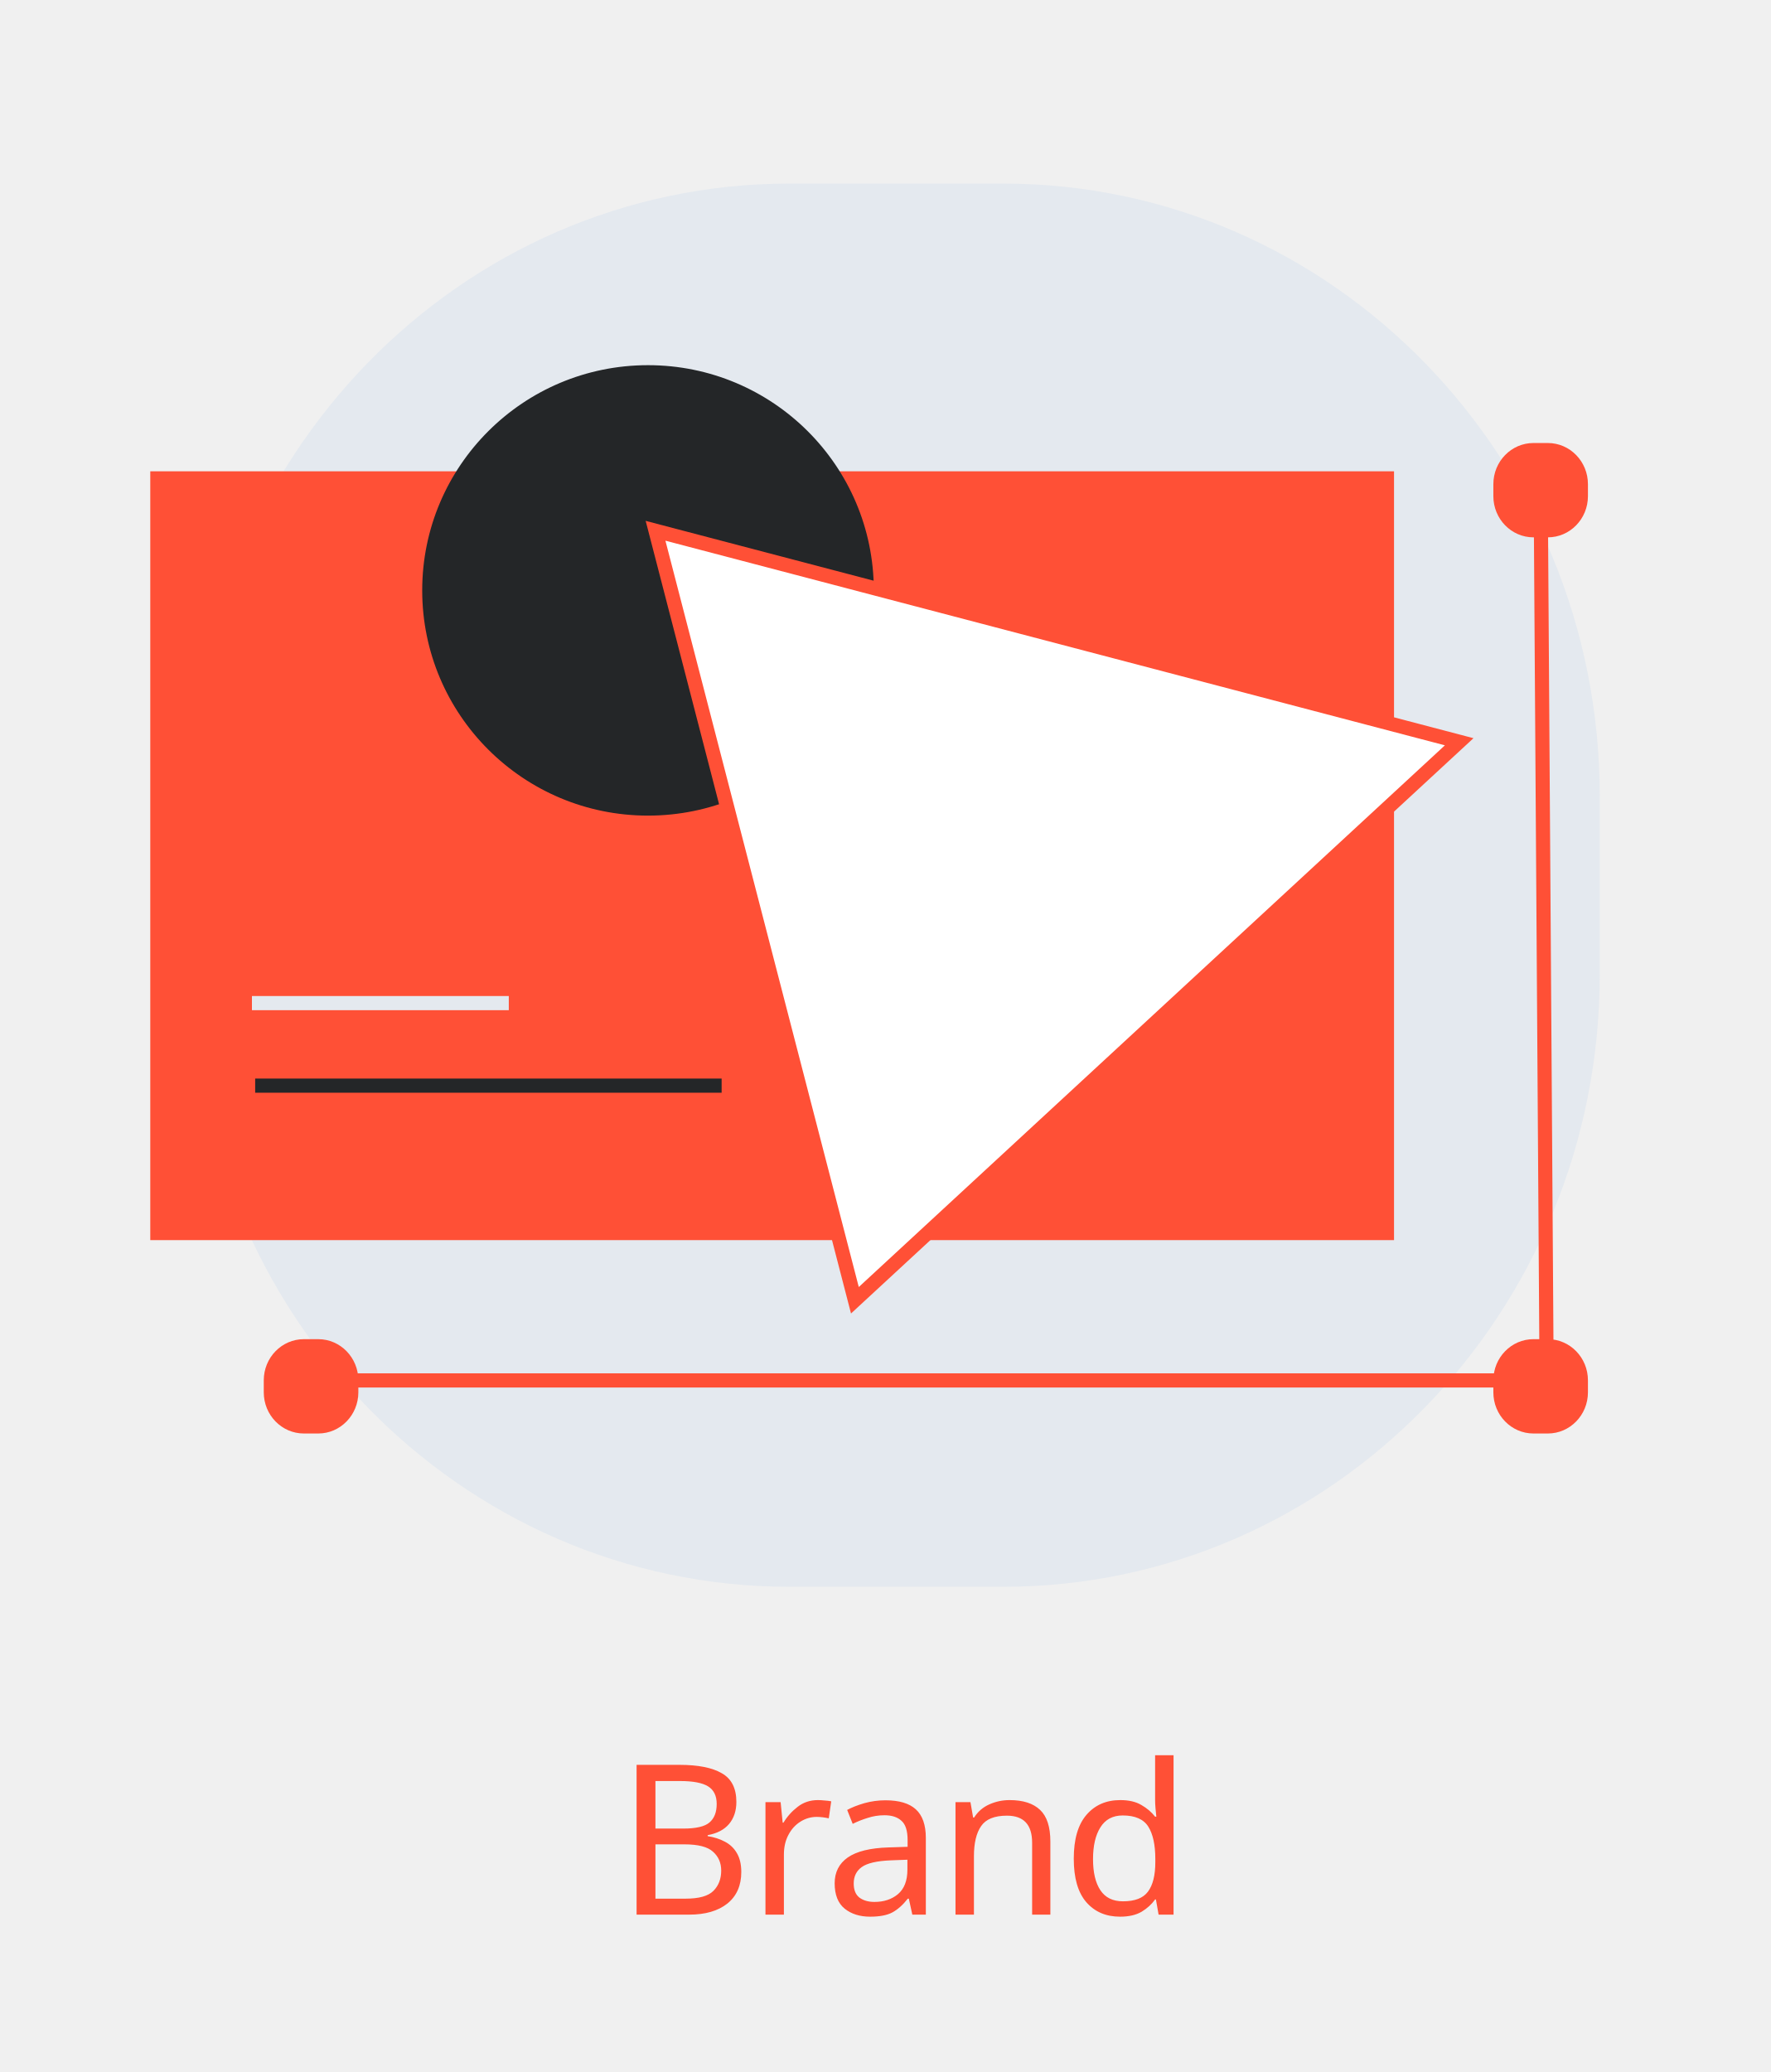
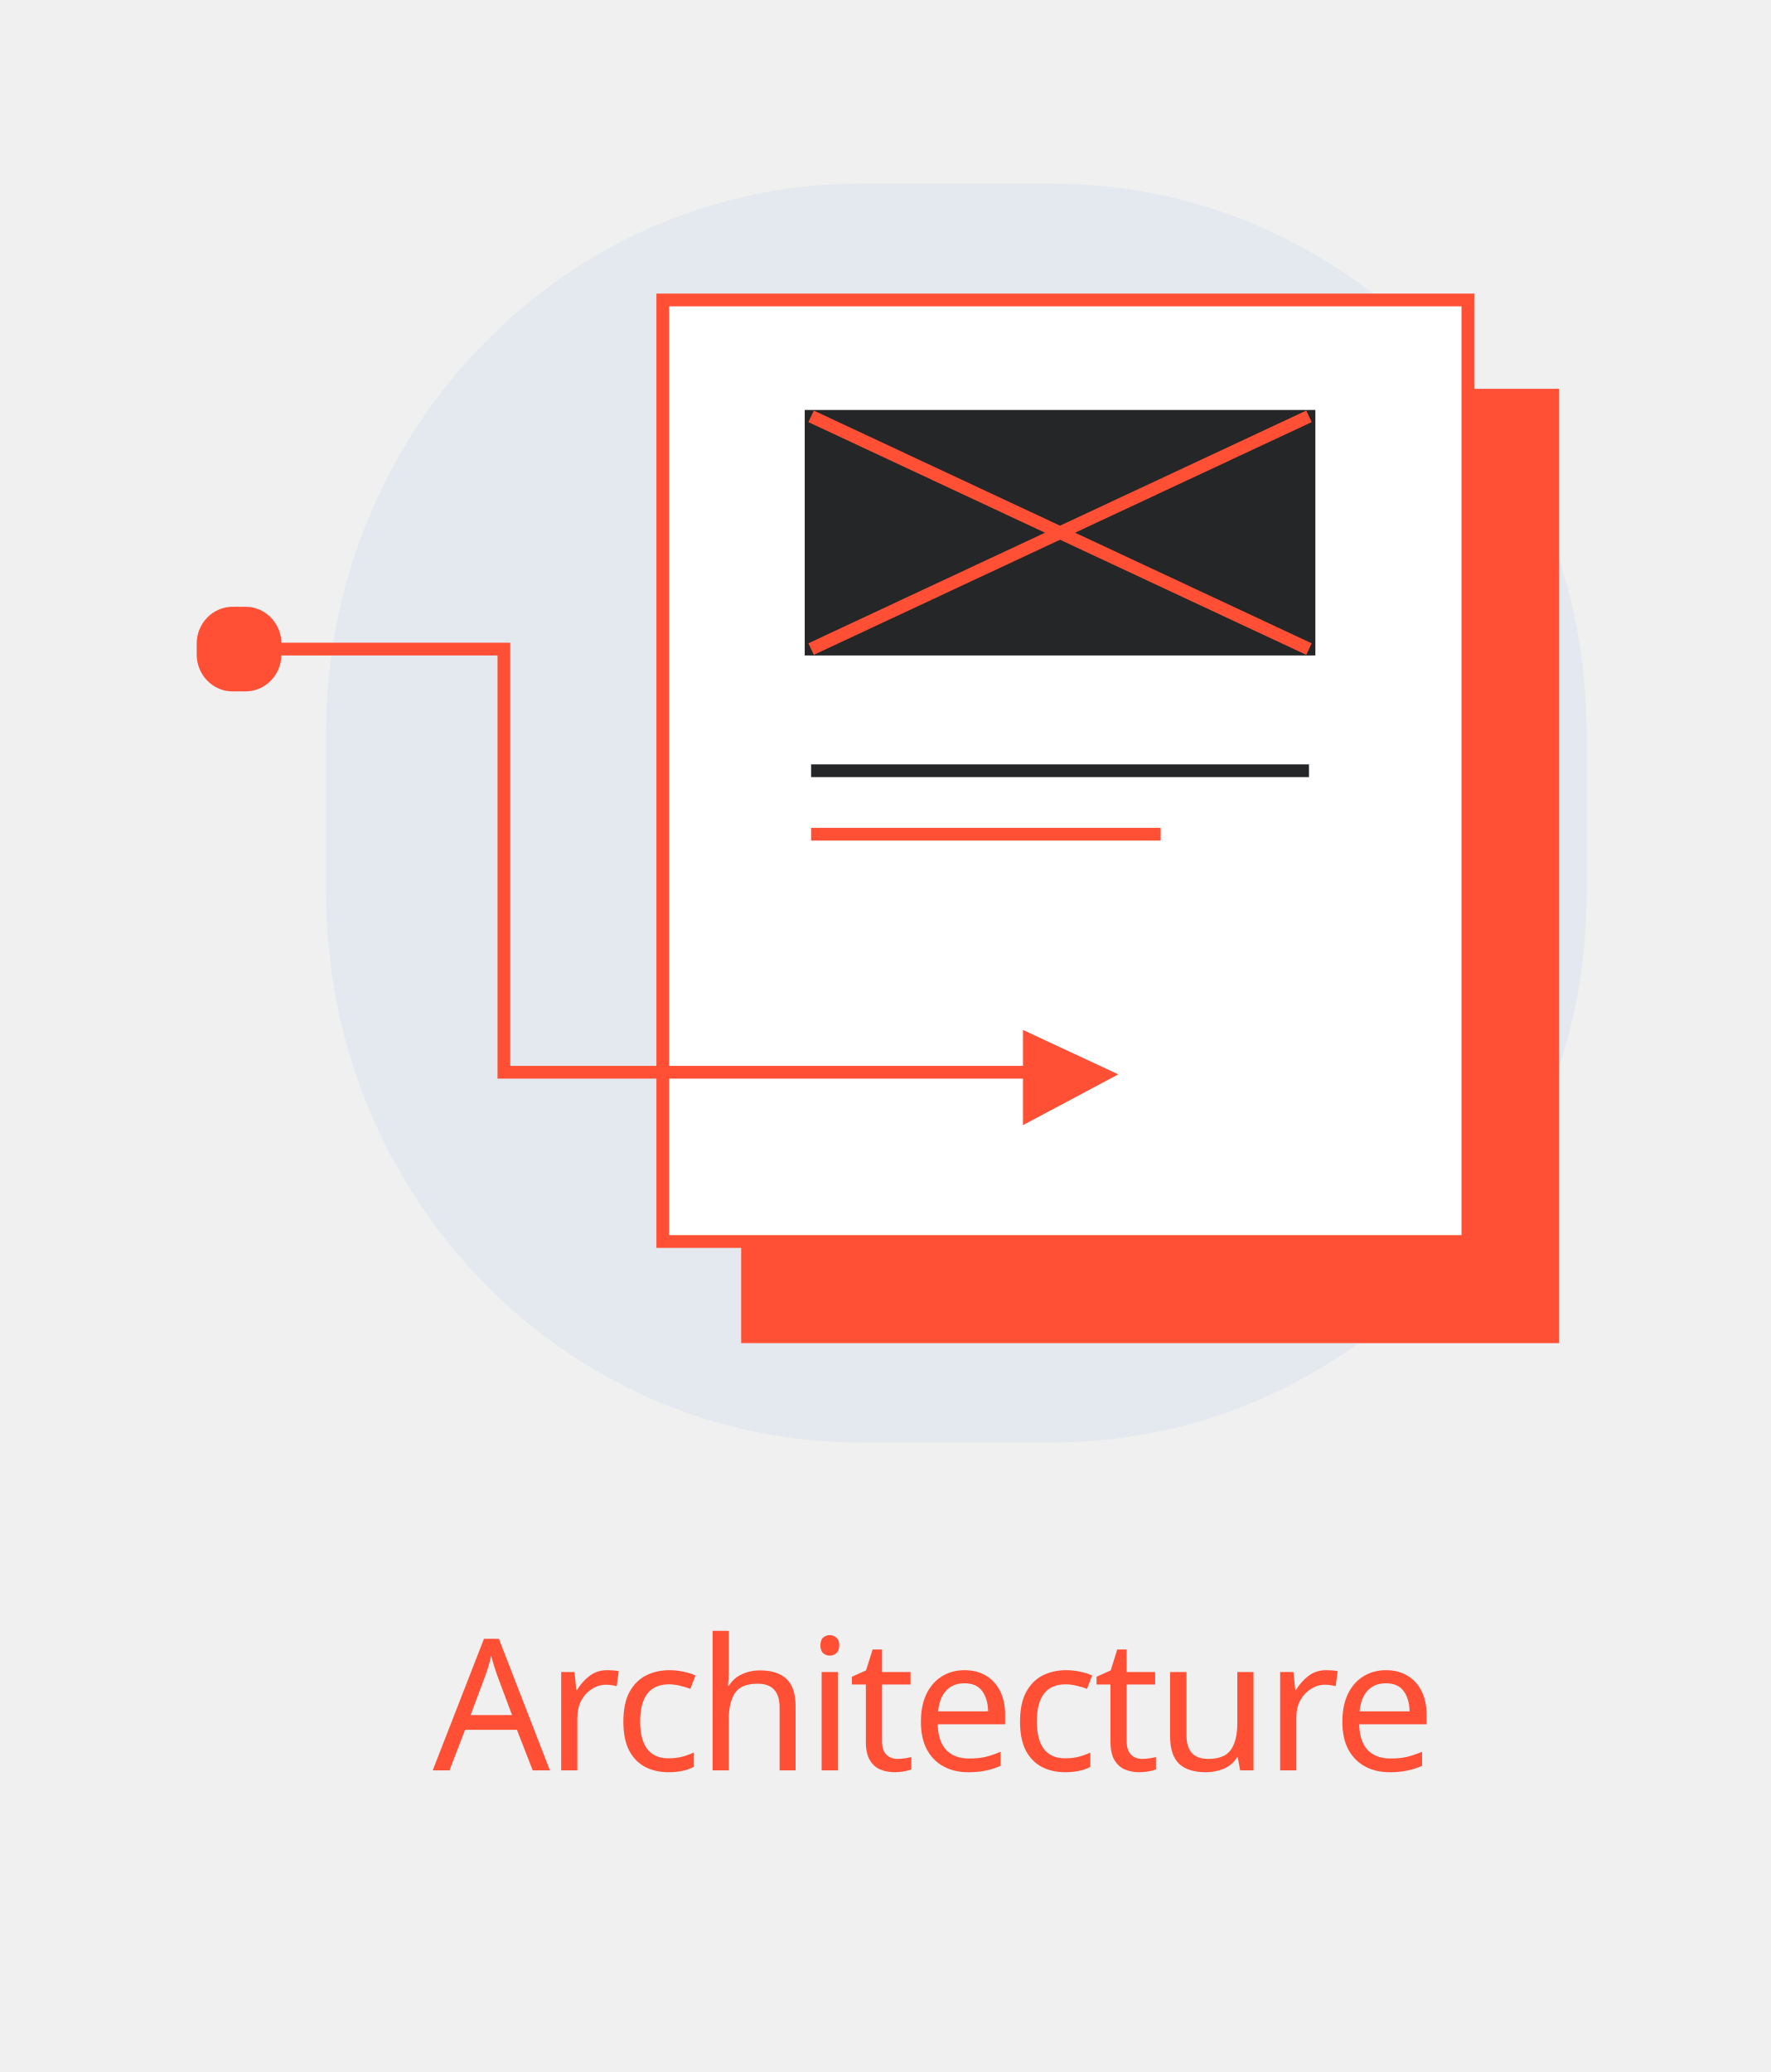
<svg xmlns="http://www.w3.org/2000/svg" width="135px" height="158px" viewBox="0 0 135 158" version="1.1">
-   <g id="最終版" stroke="none" stroke-width="1" fill="none" fill-rule="evenodd">
-     <g id="Desktop_1440" transform="translate(-334, -4680)">
-       <g id="Group-191" transform="translate(334, 4680)">
-         <text id="Brand" font-family="MuseoSans-500, Museo Sans" font-size="16" font-weight="normal" letter-spacing="-0.386" fill="#FF5036">
-           <tspan x="47" y="146">Brand</tspan>
-         </text>
-         <g id="Group-93" transform="translate(12, 14)">
-           <path d="M48.192,107 C23.071,107 2.705,86.083 2.705,60.276 L2.705,46.724 C2.705,20.917 23.071,0 48.192,0 L64.507,0 C89.629,0 110,20.917 110,46.724 L110,60.276 C110,86.083 89.629,107 64.507,107 L48.192,107 Z" id="Fill-25-Copy-9" fill="#E4E9EF" />
-           <g id="Group-88" transform="translate(0, 14.38655)" stroke-width="1.08">
-             <g id="Group-63" transform="translate(0, 8.092437)">
-               <rect id="Rectangle" stroke="#FF5036" fill="#FF5036" x="0" y="0" width="93.77" height="57.546" />
-               <line x1="7.46" y1="46.307" x2="43.032" y2="46.307" id="Path-23" stroke="#242628" />
-               <line x1="7.213" y1="40.013" x2="26.801" y2="40.013" id="Path-23-Copy" stroke="#E4E9EF" />
+   <g id="0215_官網字級調整" stroke="none" stroke-width="1" fill="none" fill-rule="evenodd">
+     <g transform="translate(-501, -4744)" id="Group-196">
+       <g transform="translate(235, 4579)">
+         <g id="Group-134" transform="translate(266, 165)">
+           <g id="Group-100" transform="translate(15, 14)">
+             <path d="M50.621,96 C28.113,96 9.865,77.233 9.865,54.08 L9.865,41.92 C9.865,18.767 28.113,0 50.621,0 L65.239,0 C87.748,0 106,18.767 106,41.92 L106,54.08 C106,77.233 87.748,96 65.239,96 L50.621,96 Z" id="Fill-25-Copy-11" fill="#E4E9EF" />
+             <g id="Group-85" transform="translate(35.54557, 8.87395)" stroke-width="0.972">
+               <rect id="Rectangle" stroke="#FF5036" fill="#FF5036" x="6.463" y="7.261" width="61.397" height="71.798" />
+               <rect id="Rectangle-Copy" stroke="#FF5036" fill="#FFFFFF" x="0" y="0" width="61.397" height="71.798" />
+               <rect id="Rectangle" stroke="#242628" fill="#242628" x="11.31" y="8.874" width="37.969" height="17.748" />
+               <line x1="11.31" y1="8.874" x2="49.279" y2="26.622" id="Path-20" stroke="#FF5036" />
+               <line x1="11.31" y1="8.874" x2="49.279" y2="26.622" id="Path-20-Copy" stroke="#FF5036" transform="translate(30.29452, 17.7479) scale(1, -1) translate(-30.29452, -17.7479) " />
+               <line x1="11.31" y1="35.899" x2="49.279" y2="35.899" id="Path-21" stroke="#242628" />
+               <line x1="11.31" y1="40.739" x2="37.969" y2="40.739" id="Path-21-Copy" stroke="#FF5036" />
            </g>
-             <ellipse id="Oval" stroke="#242628" fill="#242628" cx="37.418" cy="16.634" rx="16.68" ry="16.634" />
-             <line x1="105.492" y1="8.445" x2="105.943" y2="76.076" id="Path-15" stroke="#FF5036" />
-             <line x1="105.492" y1="76.878" x2="11.721" y2="76.878" id="Path-15-Copy" stroke="#FF5036" />
+             <g id="Group-94" transform="translate(0, 32.26891)">
+               <g id="Group-92" transform="translate(3.231415, 3.226891)">
+                 <polyline id="Path-19" stroke="#FF5036" stroke-width="0.972" points="0 0 20.196 0 20.196 32.269 60.589 32.269" />
+                 <polygon id="Path-22" fill="#FF5036" points="59.781 29.042 59.781 36.303 67.052 32.43" />
+               </g>
+               <path d="M2.74,6.454 C1.227,6.454 0,5.192 0,3.636 L0,2.818 C0,1.262 1.227,0 2.74,0 L3.723,0 C5.236,0 6.463,1.262 6.463,2.818 L6.463,3.636 C6.463,5.192 5.236,6.454 3.723,6.454 L2.74,6.454 Z" id="Fill-25-Copy-15" fill="#FF5036" />
+             </g>
          </g>
-           <polygon id="Triangle" stroke="#FF5036" stroke-width="1.08" fill="#FFFFFF" transform="translate(69.61027, 46.59377) rotate(-291) translate(-69.61027, -46.59377) " points="76.479 17.451 99.724 75.736 39.496 68.901" />
-           <path d="M11.173,95.311 C9.484,95.311 8.115,93.905 8.115,92.17 L8.115,91.259 C8.115,89.524 9.484,88.118 11.173,88.118 L12.27,88.118 C13.958,88.118 15.328,89.524 15.328,91.259 L15.328,92.17 C15.328,93.905 13.958,95.311 12.27,95.311 L11.173,95.311 Z" id="Fill-25-Copy-16" fill="#FF5036" />
-           <path d="M104.943,95.311 C103.254,95.311 101.885,93.905 101.885,92.17 L101.885,91.259 C101.885,89.524 103.254,88.118 104.943,88.118 L106.04,88.118 C107.729,88.118 109.098,89.524 109.098,91.259 L109.098,92.17 C109.098,93.905 107.729,95.311 106.04,95.311 L104.943,95.311 Z" id="Fill-25-Copy-17" fill="#FF5036" />
-           <path d="M104.943,26.975 C103.254,26.975 101.885,25.569 101.885,23.834 L101.885,22.923 C101.885,21.188 103.254,19.782 104.943,19.782 L106.04,19.782 C107.729,19.782 109.098,21.188 109.098,22.923 L109.098,23.834 C109.098,25.569 107.729,26.975 106.04,26.975 L104.943,26.975 Z" id="Fill-25-Copy-18" fill="#FF5036" />
+           <text id="Architecture" font-family="MuseoSans-500, Museo Sans" font-size="14" font-weight="normal" letter-spacing="-0.338" fill="#FF5036">
+             <tspan x="33" y="135">Architecture</tspan>
+           </text>
+           <rect id="Rectangle-Copy-34" x="0" y="0" width="135" height="158" />
        </g>
-         <rect id="Rectangle" x="0" y="0" width="135" height="158" />
      </g>
    </g>
  </g>
</svg>
